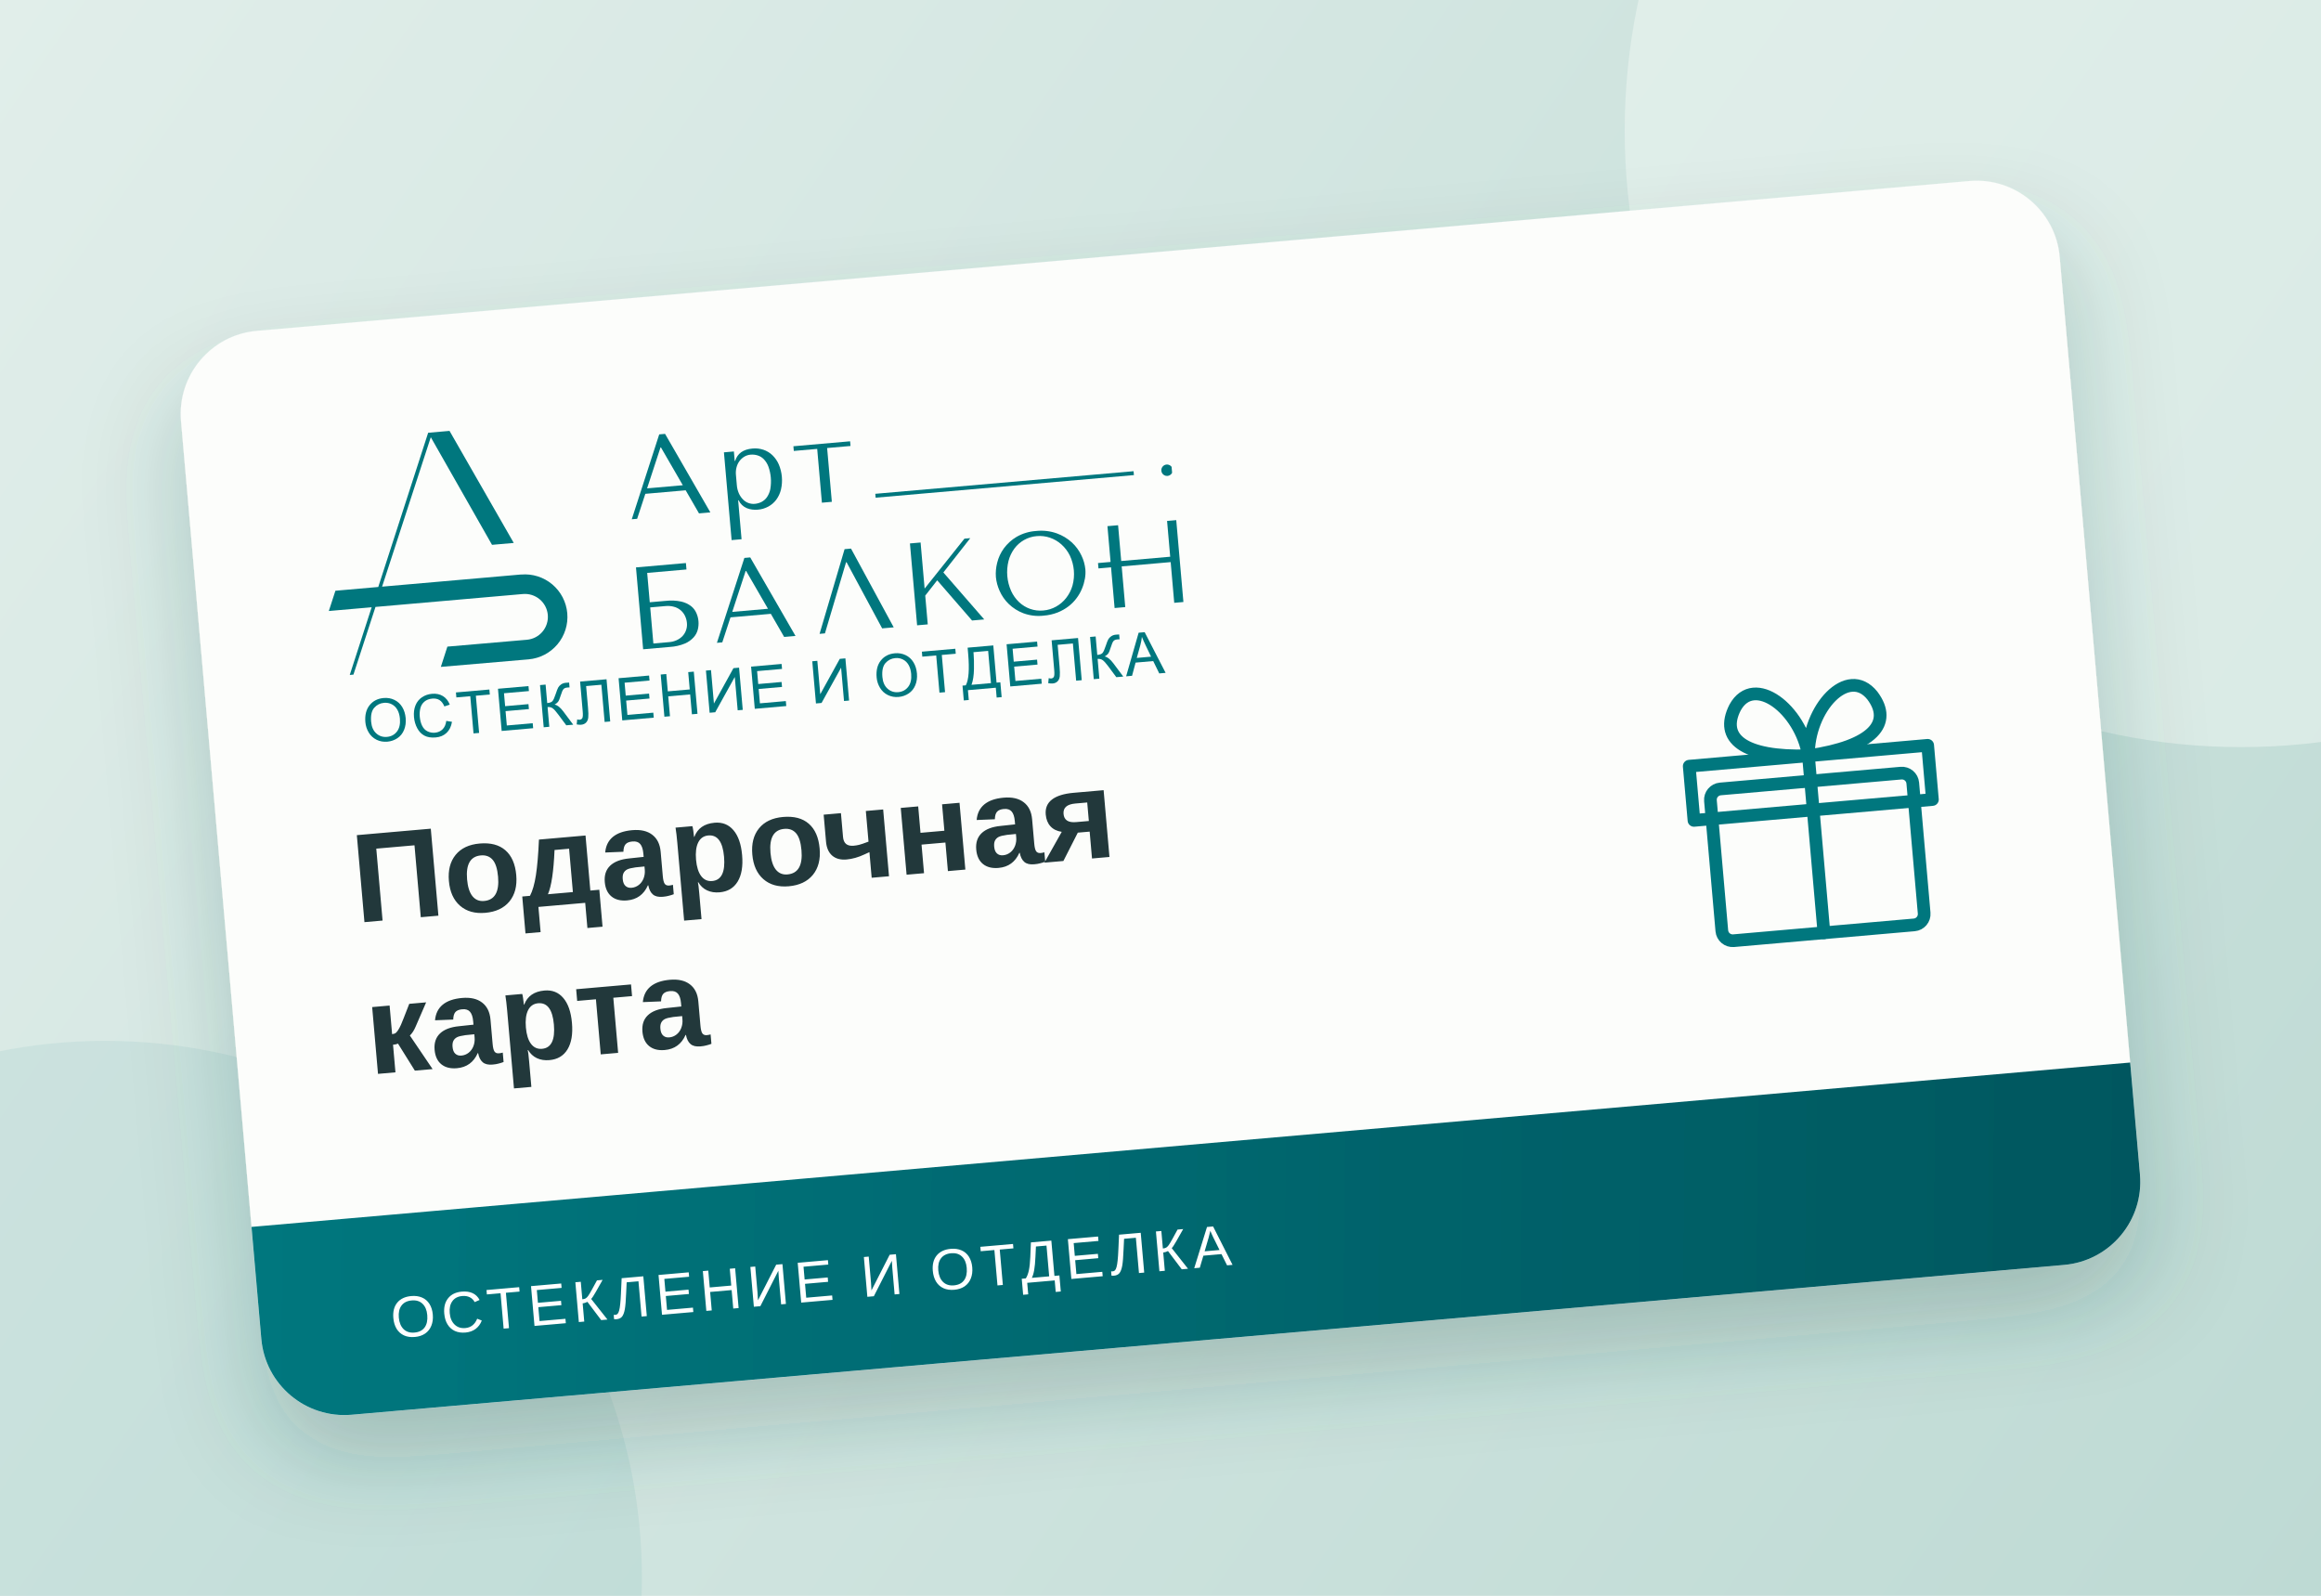
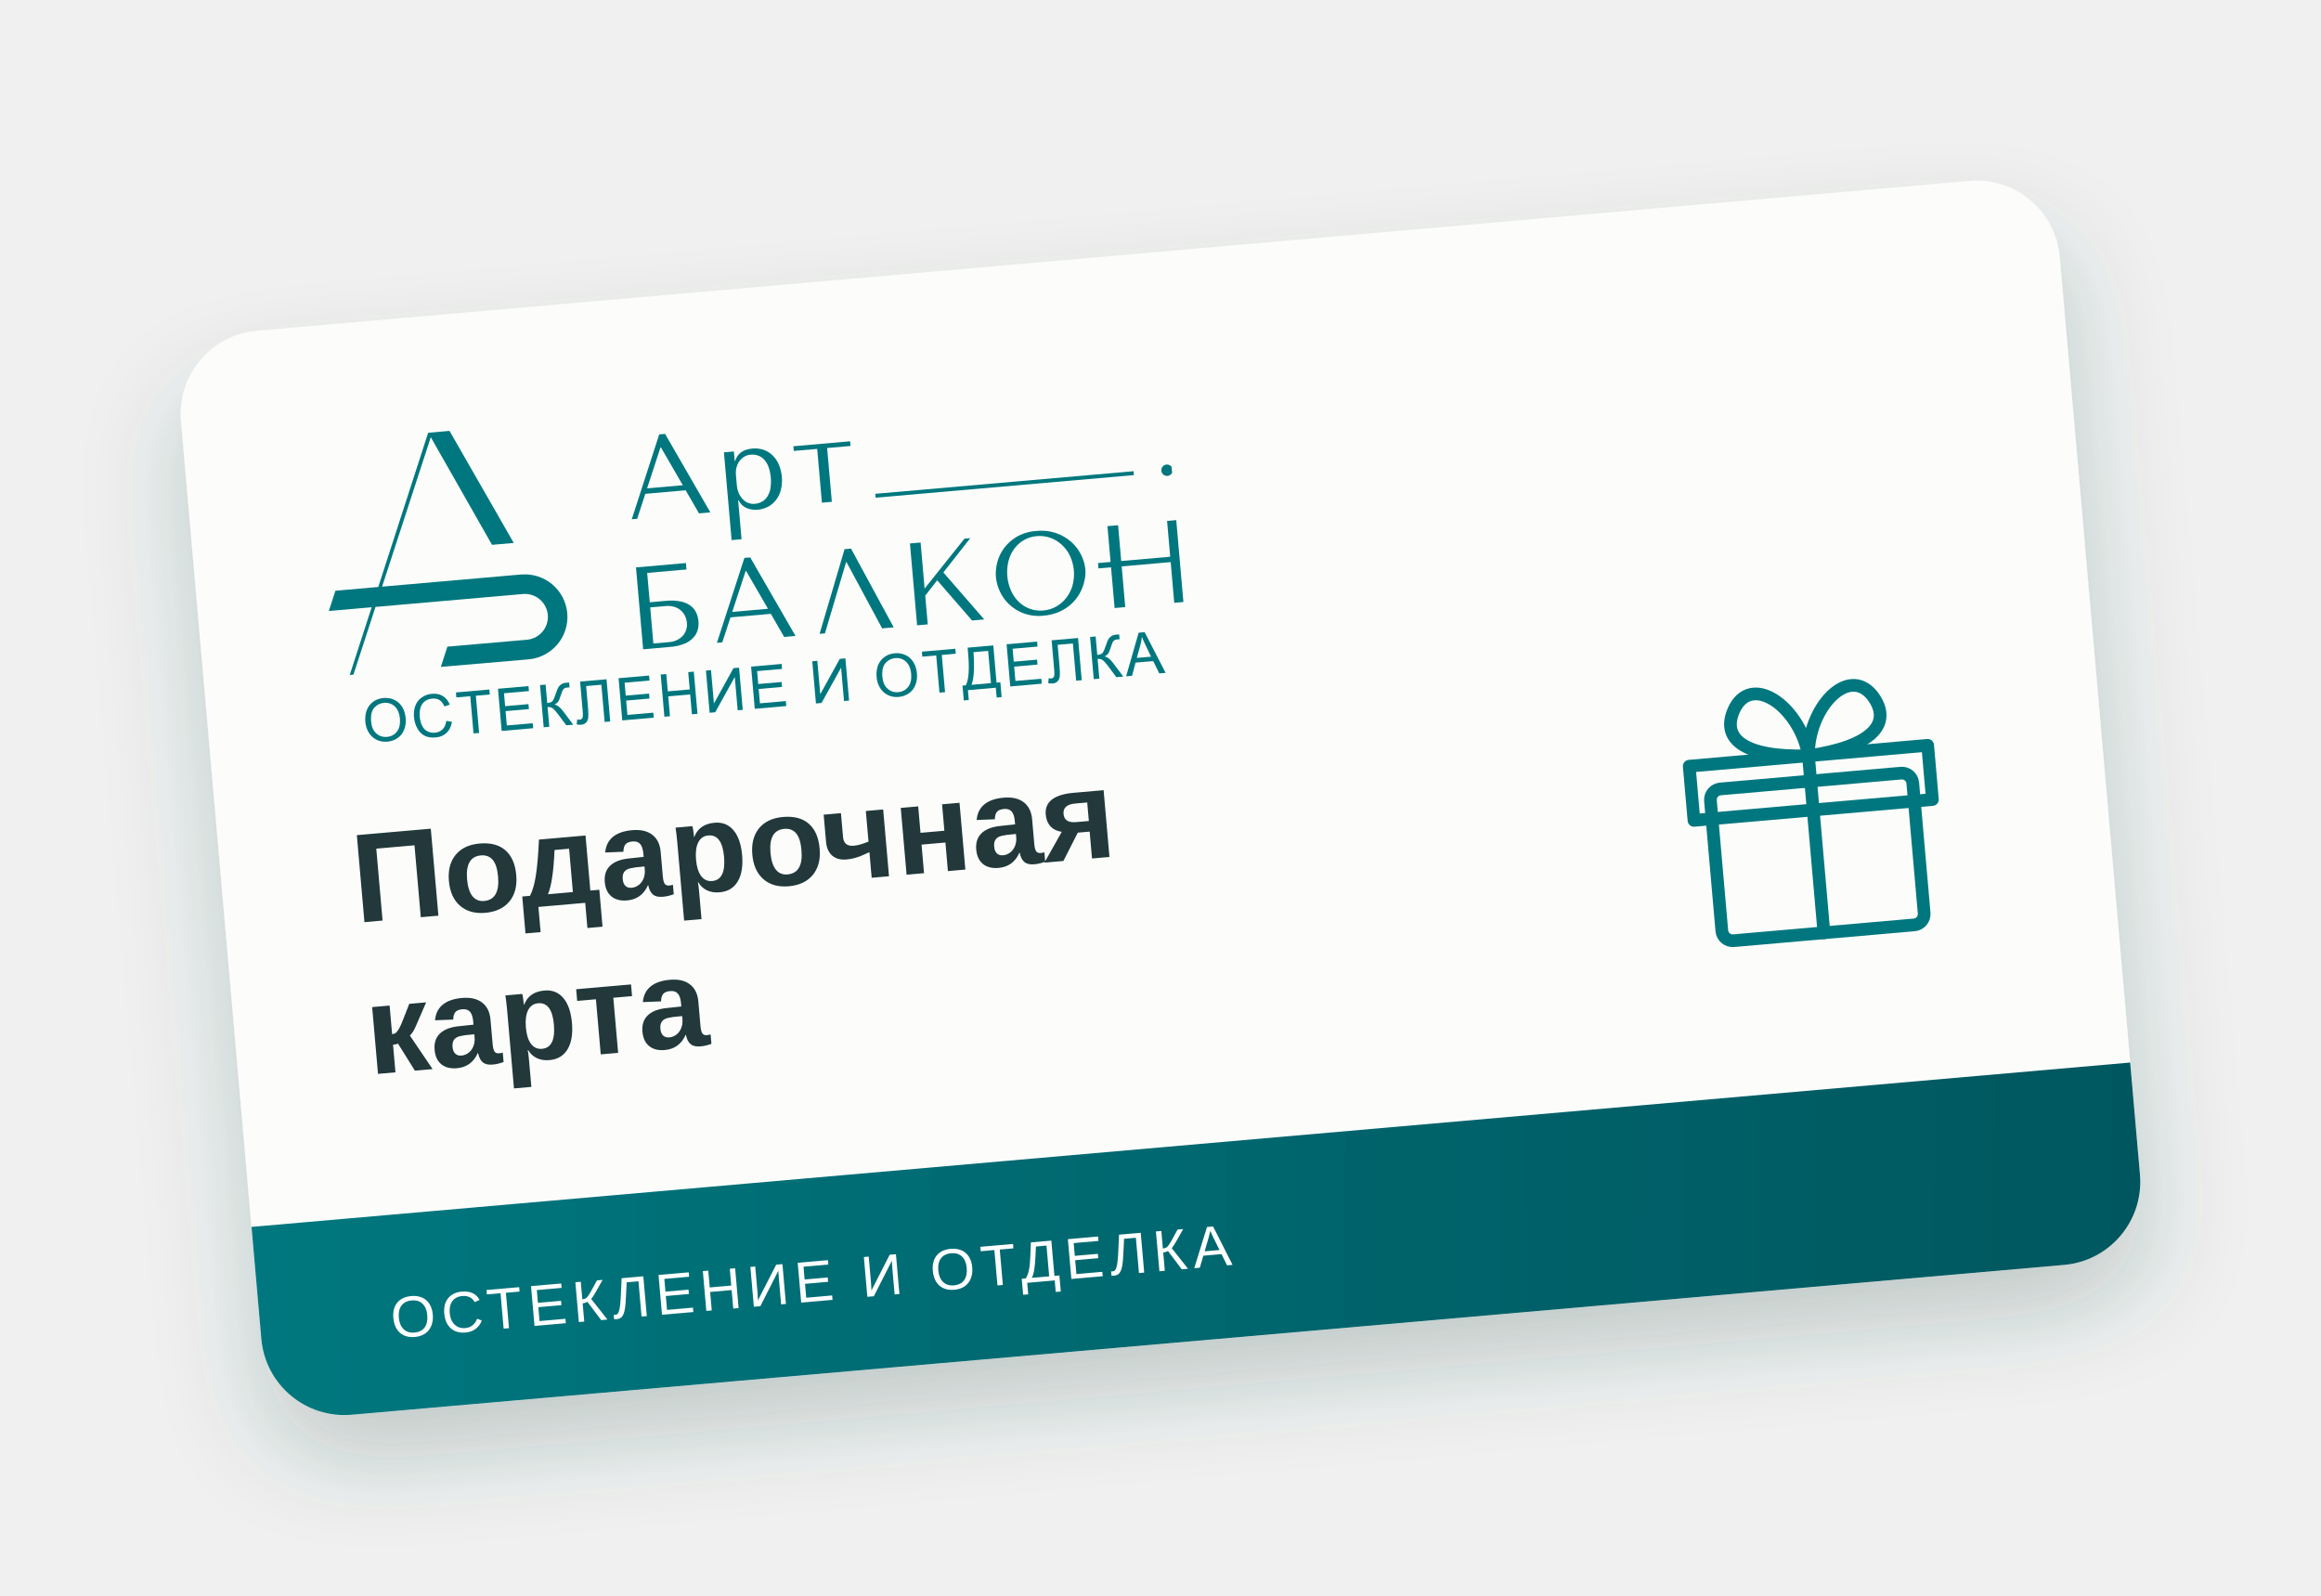
<svg xmlns="http://www.w3.org/2000/svg" width="640" height="440" viewBox="0 0 640 440" role="img" aria-labelledby="title">
  <defs>
-     <linearGradient id="background" x1="0" y1="0" x2="640" y2="440" gradientUnits="userSpaceOnUse">
-       <stop stop-color="#e1eeea" />
-       <stop offset="1" stop-color="#bedad4" />
-     </linearGradient>
    <linearGradient id="stripe" x1="60" y1="320" x2="578" y2="370" gradientUnits="userSpaceOnUse">
      <stop stop-color="#00777e" />
      <stop offset="1" stop-color="#00575f" />
    </linearGradient>
    <filter id="shadow" x="-20%" y="-30%" width="140%" height="170%">
      <feDropShadow dx="0" dy="13" stdDeviation="13" flood-color="#284f47" flood-opacity=".23" />
    </filter>
  </defs>
-   <path fill="url(#background)" d="M0 0h640v440H0z" />
-   <circle cx="618" cy="36" r="170" fill="#f0f7f3" opacity=".5" />
-   <circle cx="29" cy="435" r="148" fill="#00777e" opacity=".07" />
  <g transform="rotate(-5 320 220)" filter="url(#shadow)">
    <rect x="60" y="70" width="520" height="300" rx="23" fill="#fcfdfb" />
    <path d="M60 316h520v31a23 23 0 0 1-23 23H83a23 23 0 0 1-23-23z" fill="url(#stripe)" />
    <svg x="96" y="101" width="235" height="88" viewBox="0 0 461 172" fill="none">
      <g clip-path="url(#clip0_420_128)">
        <path d="M105.47 82.61H29.92L63.21 4.38L91.13 65.26H102.93L73.6 1.86H62L27.84 82.61H4.57L0.07 93.22H23.33L8.33 128.66H10.33L25.41 93.22H105.48C108.771 93.225 111.926 94.536 114.253 96.864C116.579 99.192 117.887 102.348 117.89 105.64C117.885 108.93 116.575 112.083 114.249 114.409C111.923 116.735 108.77 118.045 105.48 118.05L62.28 118L57.8 128.61L105.43 128.69C111.536 128.69 117.393 126.264 121.711 121.946C126.029 117.628 128.455 111.771 128.455 105.665C128.455 99.558 126.029 93.702 121.711 89.384C117.393 85.066 111.536 82.64 105.43 82.64L105.47 82.61Z" fill="#00777E" />
        <path d="M176.15 45H198.05L204.15 58.07H210.31L189.61 13.63H186.43L167.64 58.07H170.56L176.15 45ZM186.5 20.74H186.75L196.75 42.14H177.35L186.5 20.74Z" fill="#00777E" />
        <path d="M246.46 30.19C245.19 28.745 243.62 27.595 241.86 26.82C240.016 26.026 238.027 25.628 236.02 25.65C230.98 25.65 227.68 27.596 226.12 31.49H225.86V26.35H220.46V74H225.86V52.89H226.12C226.847 54.886 228.296 56.538 230.18 57.52C231.069 57.982 232.018 58.319 233 58.52C233.986 58.73 234.992 58.837 236 58.84C238.008 58.864 239.999 58.461 241.84 57.66C243.596 56.896 245.166 55.76 246.44 54.33C247.776 52.798 248.795 51.017 249.44 49.09C250.88 44.644 250.88 39.856 249.44 35.41C248.79 33.495 247.778 31.723 246.46 30.19ZM243.73 48.32C243.292 49.833 242.561 51.247 241.58 52.48C240.737 53.508 239.656 54.315 238.43 54.83C237.243 55.314 235.972 55.562 234.69 55.56C233.513 55.568 232.349 55.312 231.283 54.812C230.217 54.312 229.277 53.58 228.53 52.67C227.683 51.641 227.026 50.469 226.59 49.21C226.08 47.717 225.833 46.147 225.86 44.57V39.05C225.847 37.688 226.074 36.334 226.53 35.05C226.939 33.859 227.574 32.759 228.4 31.81C229.193 30.912 230.154 30.178 231.23 29.65C232.307 29.122 233.491 28.852 234.69 28.86C235.982 28.855 237.263 29.102 238.46 29.59C239.686 30.09 240.768 30.888 241.61 31.91C242.583 33.129 243.304 34.529 243.73 36.03C244.796 40.047 244.796 44.273 243.73 48.29V48.32Z" fill="#00777E" />
        <path d="M270.88 58.1H276.27V28.89H288.97V26.35H258.18V28.89H270.88V58.1Z" fill="#00777E" />
        <path d="M440.31 55.83H300.07V57.94H440.31V55.83Z" fill="#00777E" />
        <path d="M458.38 59.96C460.081 59.96 461.46 58.581 461.46 56.88C461.46 55.179 460.081 53.8 458.38 53.8C456.679 53.8 455.3 55.179 455.3 56.88C455.3 58.581 456.679 59.96 458.38 59.96Z" fill="#00777E" />
        <path d="M195.48 107.64C194.01 106.328 192.279 105.343 190.4 104.75C187.759 103.937 185.002 103.562 182.24 103.64H173.42V87.7H194.75V84.21H167.64V128.66H182.24C185.029 128.744 187.811 128.356 190.47 127.51C192.331 126.901 194.037 125.894 195.47 124.56C196.638 123.454 197.52 122.082 198.04 120.56C199.027 117.679 199.027 114.551 198.04 111.67C197.541 110.132 196.66 108.746 195.48 107.64ZM191.58 120.59C191.032 121.742 190.244 122.765 189.27 123.59C188.29 124.384 187.176 124.997 185.98 125.4C184.747 125.819 183.453 126.032 182.15 126.03H173.42V106.43H181.77C183.292 106.41 184.804 106.671 186.23 107.2C187.472 107.636 188.604 108.336 189.55 109.251C190.496 110.165 191.233 111.274 191.71 112.5C192.216 113.773 192.474 115.13 192.47 116.5C192.499 117.914 192.194 119.316 191.58 120.59Z" fill="#00777E" />
        <path d="M226.5 84.21L207.7 128.66H210.62L216.21 115.58H238.12L244.21 128.66H250.37L229.67 84.21H226.5ZM217.42 112.72L226.56 91.32H226.82L236.82 112.72H217.42Z" fill="#00777E" />
        <path d="M346.24 128.66H352.85L333.04 101.42L349.16 84.21H345.99L322.18 109.23V84.21H316.4V128.66H322.18V113.04L329.35 105.36L346.24 128.66Z" fill="#00777E" />
        <path d="M403.7 121.45C405.018 119.97 406.14 118.326 407.04 116.56C407.892 114.914 408.563 113.181 409.04 111.39C409.476 109.759 409.701 108.079 409.71 106.39C409.666 103.798 409.172 101.233 408.25 98.81C407.239 96.057 405.708 93.524 403.74 91.35C401.56 88.972 398.929 87.052 396 85.7C392.55 84.131 388.789 83.362 385 83.45C381.28 83.35 377.588 84.11 374.21 85.67C371.378 87.021 368.85 88.933 366.78 91.29C364.878 93.474 363.42 96.008 362.49 98.75C361.623 101.22 361.164 103.813 361.13 106.43C361.165 109.017 361.625 111.581 362.49 114.02C363.427 116.759 364.884 119.292 366.78 121.48C368.844 123.859 371.373 125.792 374.21 127.16C377.58 128.749 381.276 129.523 385 129.42C387.611 129.452 390.212 129.098 392.72 128.37C394.915 127.721 397.009 126.769 398.94 125.54C400.713 124.41 402.315 123.032 403.7 121.45ZM392.18 125.13C389.955 126.133 387.54 126.644 385.1 126.63C382.668 126.654 380.261 126.141 378.05 125.13C375.907 124.15 373.993 122.733 372.43 120.97C370.786 119.102 369.517 116.937 368.69 114.59C366.867 109.306 366.867 103.564 368.69 98.28C369.517 95.934 370.786 93.768 372.43 91.9C373.993 90.137 375.907 88.72 378.05 87.74C380.261 86.729 382.668 86.217 385.1 86.24C387.54 86.226 389.955 86.738 392.18 87.74C394.379 88.723 396.358 90.138 398 91.9C399.73 93.751 401.088 95.917 402 98.28C403.946 103.543 403.946 109.328 402 114.59C401.088 116.954 399.73 119.12 398 120.97C396.358 122.732 394.379 124.147 392.18 125.13Z" fill="#00777E" />
        <path d="M423.64 128.66H429.42V106.56H456.02V128.66H461.8V84.21H456.02V103.64H429.42V84.21H423.64V103.64H416.82V106.56H423.64V128.66Z" fill="#00777E" />
        <path d="M284.4 84.21H280.91L263.44 128.66H266.36L281.1 91.32H281.35L297.42 128.66H303.7L284.4 84.21Z" fill="#00777E" />
      </g>
      <defs>
        <clipPath id="clip0_420_128">
          <rect width="461" height="132" fill="white" />
        </clipPath>
      </defs>
      <g fill="#00777E" aria-label="Остекление и отделка">
        <path d="M14.523 154.844Q14.523 149.141 17.586 145.914Q20.648 142.688 25.492 142.688Q28.664 142.688 31.211 144.203Q33.758 145.719 35.094 148.43Q36.43 151.141 36.43 154.578Q36.43 158.062 35.023 160.812Q33.617 163.562 31.039 164.977Q28.461 166.391 25.477 166.391Q22.242 166.391 19.695 164.828Q17.148 163.266 15.836 160.562Q14.523 157.859 14.523 154.844ZM17.648 154.891Q17.648 159.031 19.875 161.414Q22.102 163.797 25.461 163.797Q28.883 163.797 31.094 161.391Q33.305 158.984 33.305 154.562Q33.305 151.766 32.359 149.68Q31.414 147.594 29.594 146.445Q27.773 145.297 25.508 145.297Q22.289 145.297 19.969 147.508Q17.648 149.719 17.648 154.891Z" />
        <path d="M58.18 157.969 61.211 158.734Q60.258 162.469 57.781 164.43Q55.305 166.391 51.727 166.391Q48.023 166.391 45.703 164.883Q43.383 163.375 42.172 160.516Q40.961 157.656 40.961 154.375Q40.961 150.797 42.328 148.133Q43.695 145.469 46.219 144.086Q48.742 142.703 51.773 142.703Q55.211 142.703 57.555 144.453Q59.898 146.203 60.82 149.375L57.836 150.078Q57.039 147.578 55.523 146.438Q54.008 145.297 51.711 145.297Q49.07 145.297 47.297 146.562Q45.523 147.828 44.805 149.961Q44.086 152.094 44.086 154.359Q44.086 157.281 44.938 159.461Q45.789 161.641 47.586 162.719Q49.383 163.797 51.477 163.797Q54.023 163.797 55.789 162.328Q57.555 160.859 58.18 157.969Z" />
        <path d="M72.273 166.0V145.797H64.727V143.094H82.883V145.797H75.305V166.0Z" />
        <path d="M87.555 166.0V143.094H104.117V145.797H90.586V152.812H103.258V155.5H90.586V163.297H104.648V166.0Z" />
        <path d="M110.383 143.094H113.414V153.125Q115.492 153.125 116.336 152.32Q117.18 151.516 118.492 148.453Q119.445 146.203 120.062 145.273Q120.68 144.344 121.82 143.711Q122.961 143.078 124.336 143.078Q126.086 143.078 126.18 143.109V145.734Q126.023 145.734 125.57 145.719Q125.07 145.703 124.961 145.703Q123.508 145.703 122.805 146.406Q122.086 147.109 121.164 149.406Q120.008 152.312 119.211 153.07Q118.414 153.828 117.305 154.281Q119.523 154.891 121.68 158.375L126.398 166.0H122.633L118.805 159.781Q117.227 157.203 116.164 156.242Q115.102 155.281 113.414 155.281V166.0H110.383Z" />
        <path d="M132.148 143.094H146.492V166.0H143.461V145.797H135.18V157.594Q135.18 161.188 134.844 162.859Q134.508 164.531 133.43 165.461Q132.352 166.391 130.695 166.391Q129.695 166.391 128.289 166.016L128.805 163.328Q129.555 163.641 130.086 163.641Q131.117 163.641 131.633 162.867Q132.148 162.094 132.148 159.219Z" />
        <path d="M153.039 166.0V143.094H169.602V145.797H156.07V152.812H168.742V155.5H156.07V163.297H170.133V166.0Z" />
        <path d="M175.914 166.0V143.094H178.945V152.5H190.852V143.094H193.883V166.0H190.852V155.203H178.945V166.0Z" />
        <path d="M200.477 143.094H203.227V161.234L215.414 143.094H218.461V166.0H215.711V147.906L203.508 166.0H200.477Z" />
        <path d="M224.992 166.0V143.094H241.555V145.797H228.023V152.812H240.695V155.5H228.023V163.297H242.086V166.0Z" />
        <path d="M258.211 143.094H260.961V161.234L273.148 143.094H276.195V166.0H273.445V147.906L261.242 166.0H258.211Z" />
        <path d="M292.133 154.844Q292.133 149.141 295.195 145.914Q298.258 142.688 303.102 142.688Q306.273 142.688 308.82 144.203Q311.367 145.719 312.703 148.43Q314.039 151.141 314.039 154.578Q314.039 158.062 312.633 160.812Q311.227 163.562 308.648 164.977Q306.07 166.391 303.086 166.391Q299.852 166.391 297.305 164.828Q294.758 163.266 293.445 160.562Q292.133 157.859 292.133 154.844ZM295.258 154.891Q295.258 159.031 297.484 161.414Q299.711 163.797 303.07 163.797Q306.492 163.797 308.703 161.391Q310.914 158.984 310.914 154.562Q310.914 151.766 309.969 149.68Q309.023 147.594 307.203 146.445Q305.383 145.297 303.117 145.297Q299.898 145.297 297.578 147.508Q295.258 149.719 295.258 154.891Z" />
        <path d="M325.273 166.0V145.797H317.727V143.094H335.883V145.797H328.305V166.0Z" />
        <path d="M342.57 143.094H356.508V163.297H358.57V171.344H355.867V166.0H340.727V171.344H338.023V163.297H339.805Q342.57 159.125 342.57 146.438ZM353.477 145.797H345.492V146.969Q345.492 149.891 344.969 154.961Q344.445 160.031 342.914 163.297H353.477Z" />
        <path d="M363.727 166.0V143.094H380.289V145.797H366.758V152.812H379.43V155.5H366.758V163.297H380.82V166.0Z" />
        <path d="M388.18 143.094H402.523V166.0H399.492V145.797H391.211V157.594Q391.211 161.188 390.875 162.859Q390.539 164.531 389.461 165.461Q388.383 166.391 386.727 166.391Q385.727 166.391 384.32 166.016L384.836 163.328Q385.586 163.641 386.117 163.641Q387.148 163.641 387.664 162.867Q388.18 162.094 388.18 159.219Z" />
        <path d="M409.055 143.094H412.086V153.125Q414.164 153.125 415.008 152.32Q415.852 151.516 417.164 148.453Q418.117 146.203 418.734 145.273Q419.352 144.344 420.492 143.711Q421.633 143.078 423.008 143.078Q424.758 143.078 424.852 143.109V145.734Q424.695 145.734 424.242 145.719Q423.742 145.703 423.633 145.703Q422.18 145.703 421.477 146.406Q420.758 147.109 419.836 149.406Q418.68 152.312 417.883 153.07Q417.086 153.828 415.977 154.281Q418.195 154.891 420.352 158.375L425.07 166.0H421.305L417.477 159.781Q415.898 157.203 414.836 156.242Q413.773 155.281 412.086 155.281V166.0H409.055Z" />
        <path d="M426.633 166.0 435.43 143.094H438.695L448.07 166.0H444.617L441.945 159.062H432.367L429.852 166.0ZM433.242 156.594H441.008L438.617 150.25Q437.523 147.359 436.992 145.5Q436.555 147.703 435.758 149.875Z" />
      </g>
    </svg>
    <g fill="#20383a" font-family="Arial, sans-serif" font-size="35" font-weight="600">
      <text x="96" y="235">Подарочная</text>
      <text x="96" y="277">карта</text>
    </g>
    <g transform="translate(473 219)" fill="none" stroke="#00777e" stroke-width="3.5" stroke-linecap="round" stroke-linejoin="round">
      <rect x="-2" y="12" width="56" height="42" rx="3" />
      <path d="M-7 5h66v15H-7zM26 5v49" />
      <path d="M26 5C8 4 2-2 7-10c6-9 18 2 19 15Zm0 0c18-1 24-7 19-15-6-9-18 2-19 15Z" />
    </g>
    <text x="96" y="350" fill="#fff" font-family="Arial, sans-serif" font-size="16" letter-spacing="1.6">ОСТЕКЛЕНИЕ И ОТДЕЛКА</text>
  </g>
</svg>
